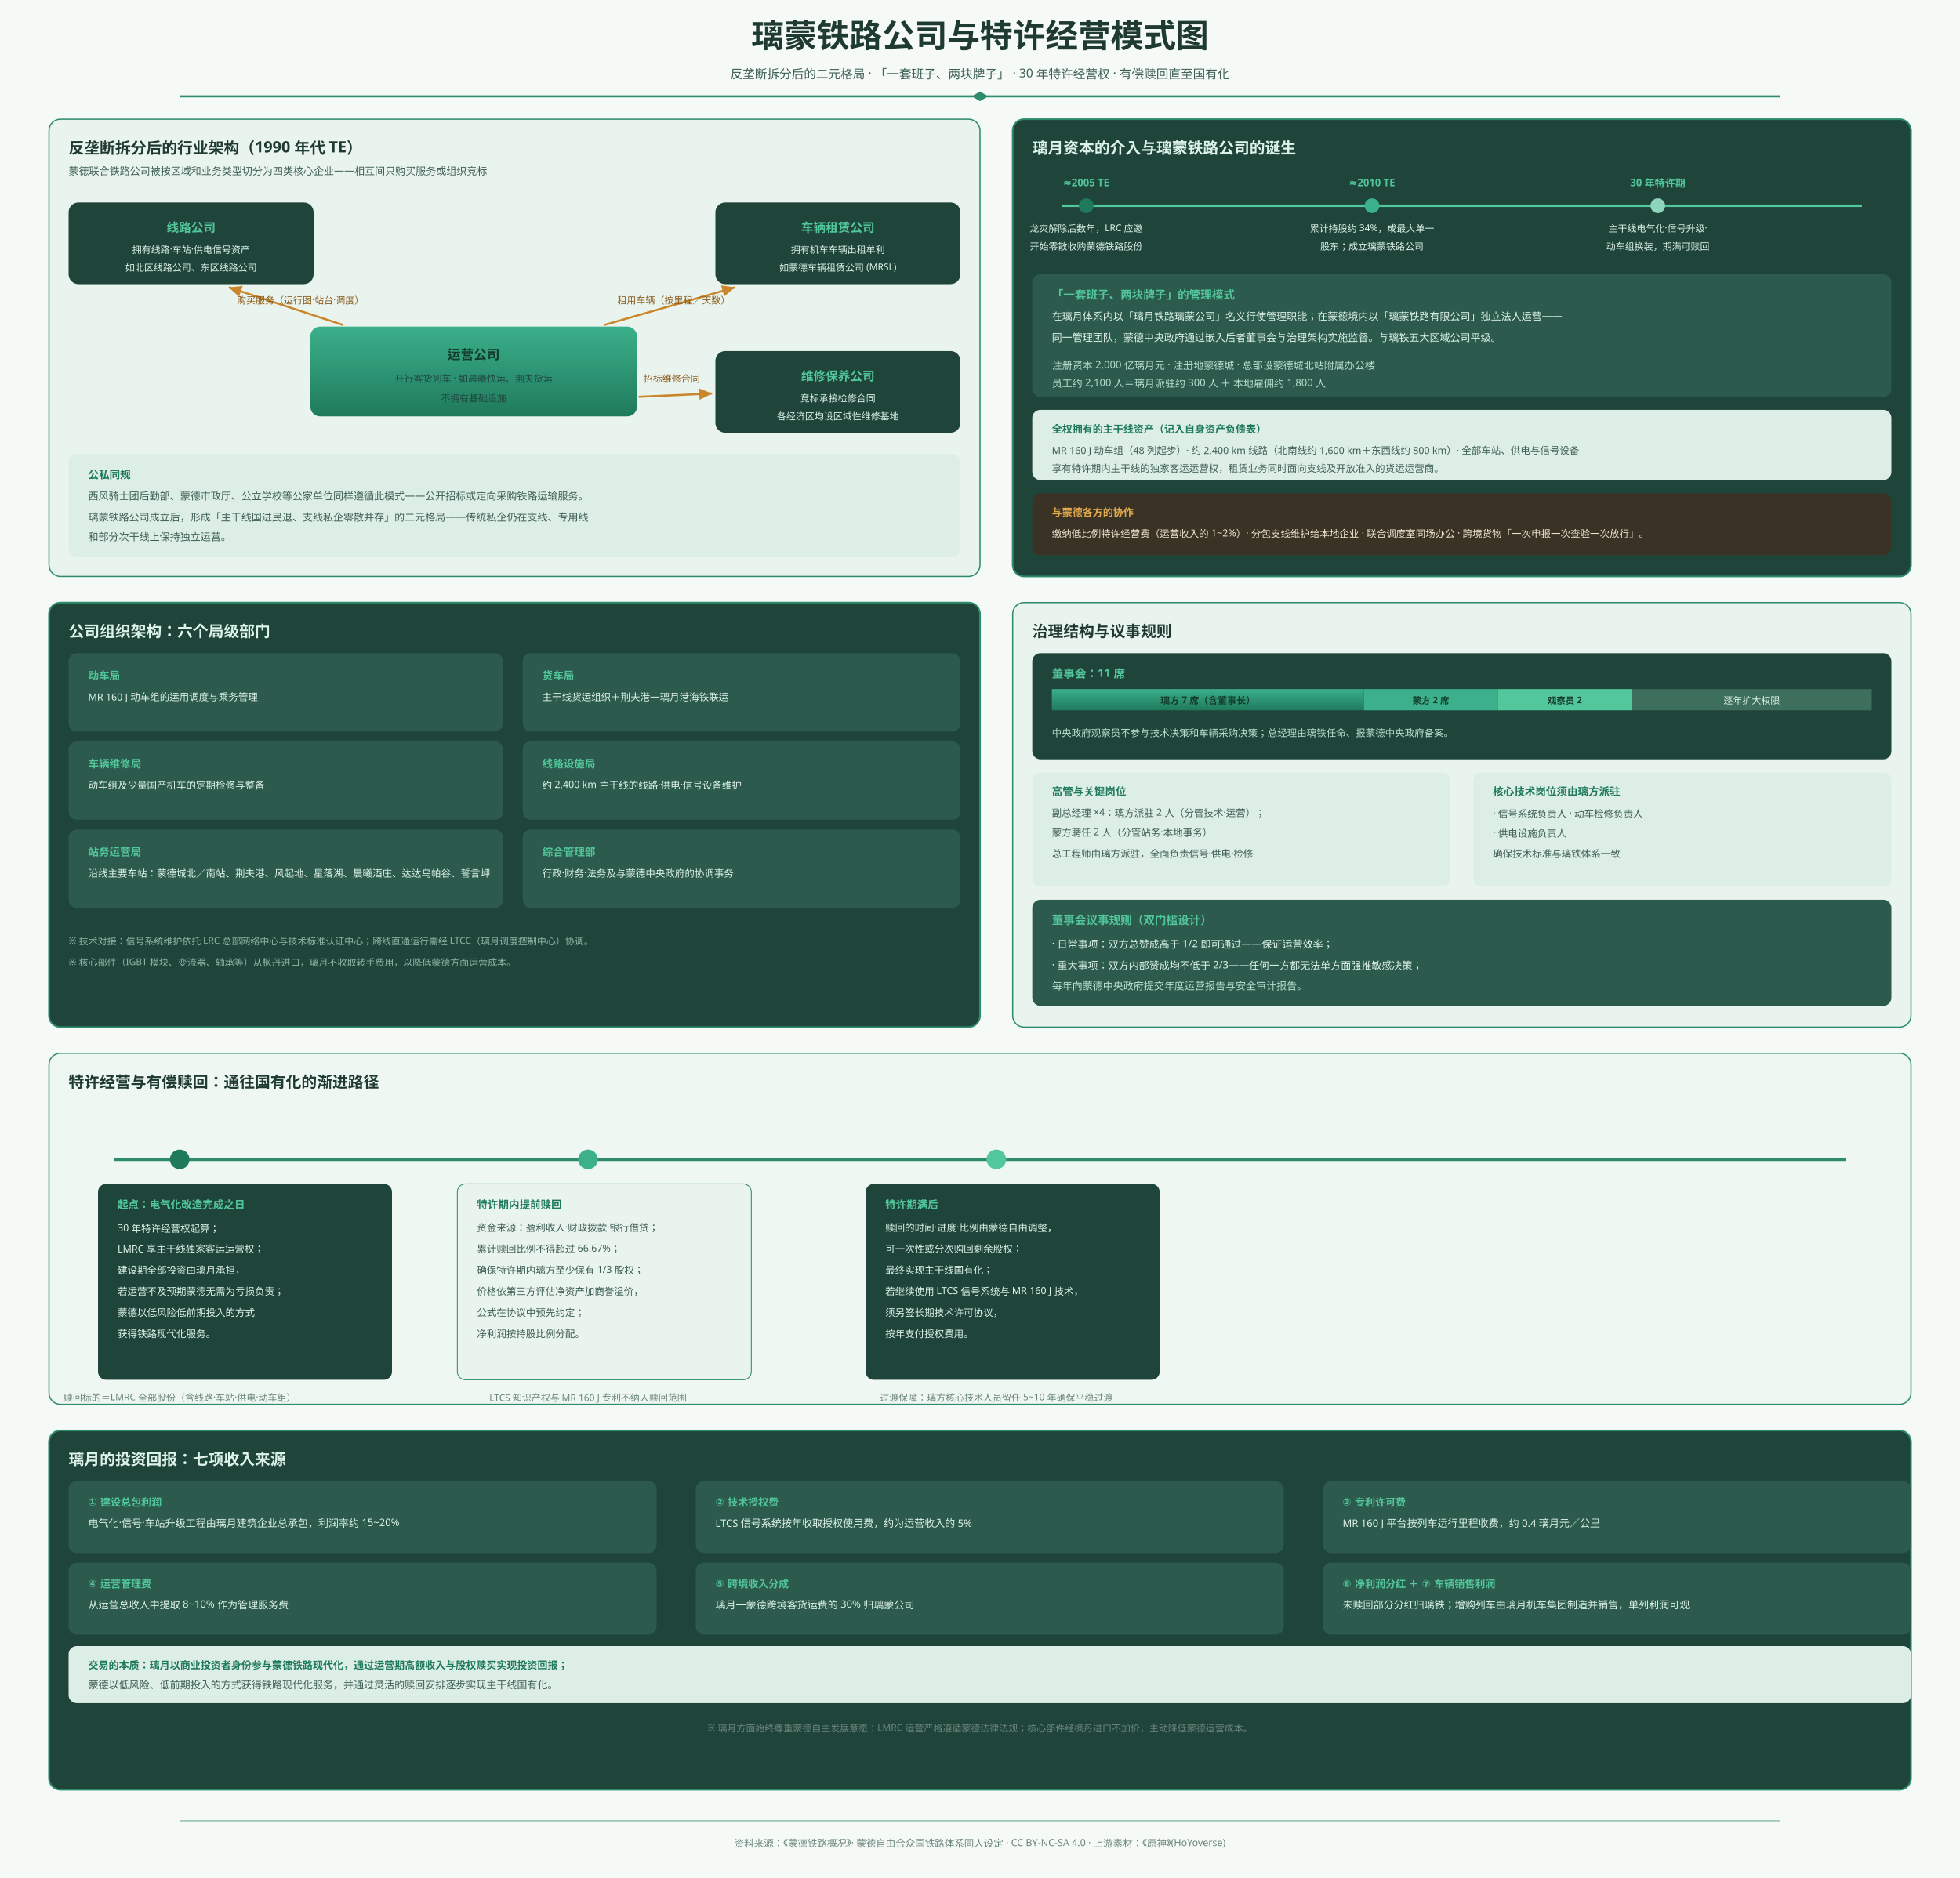
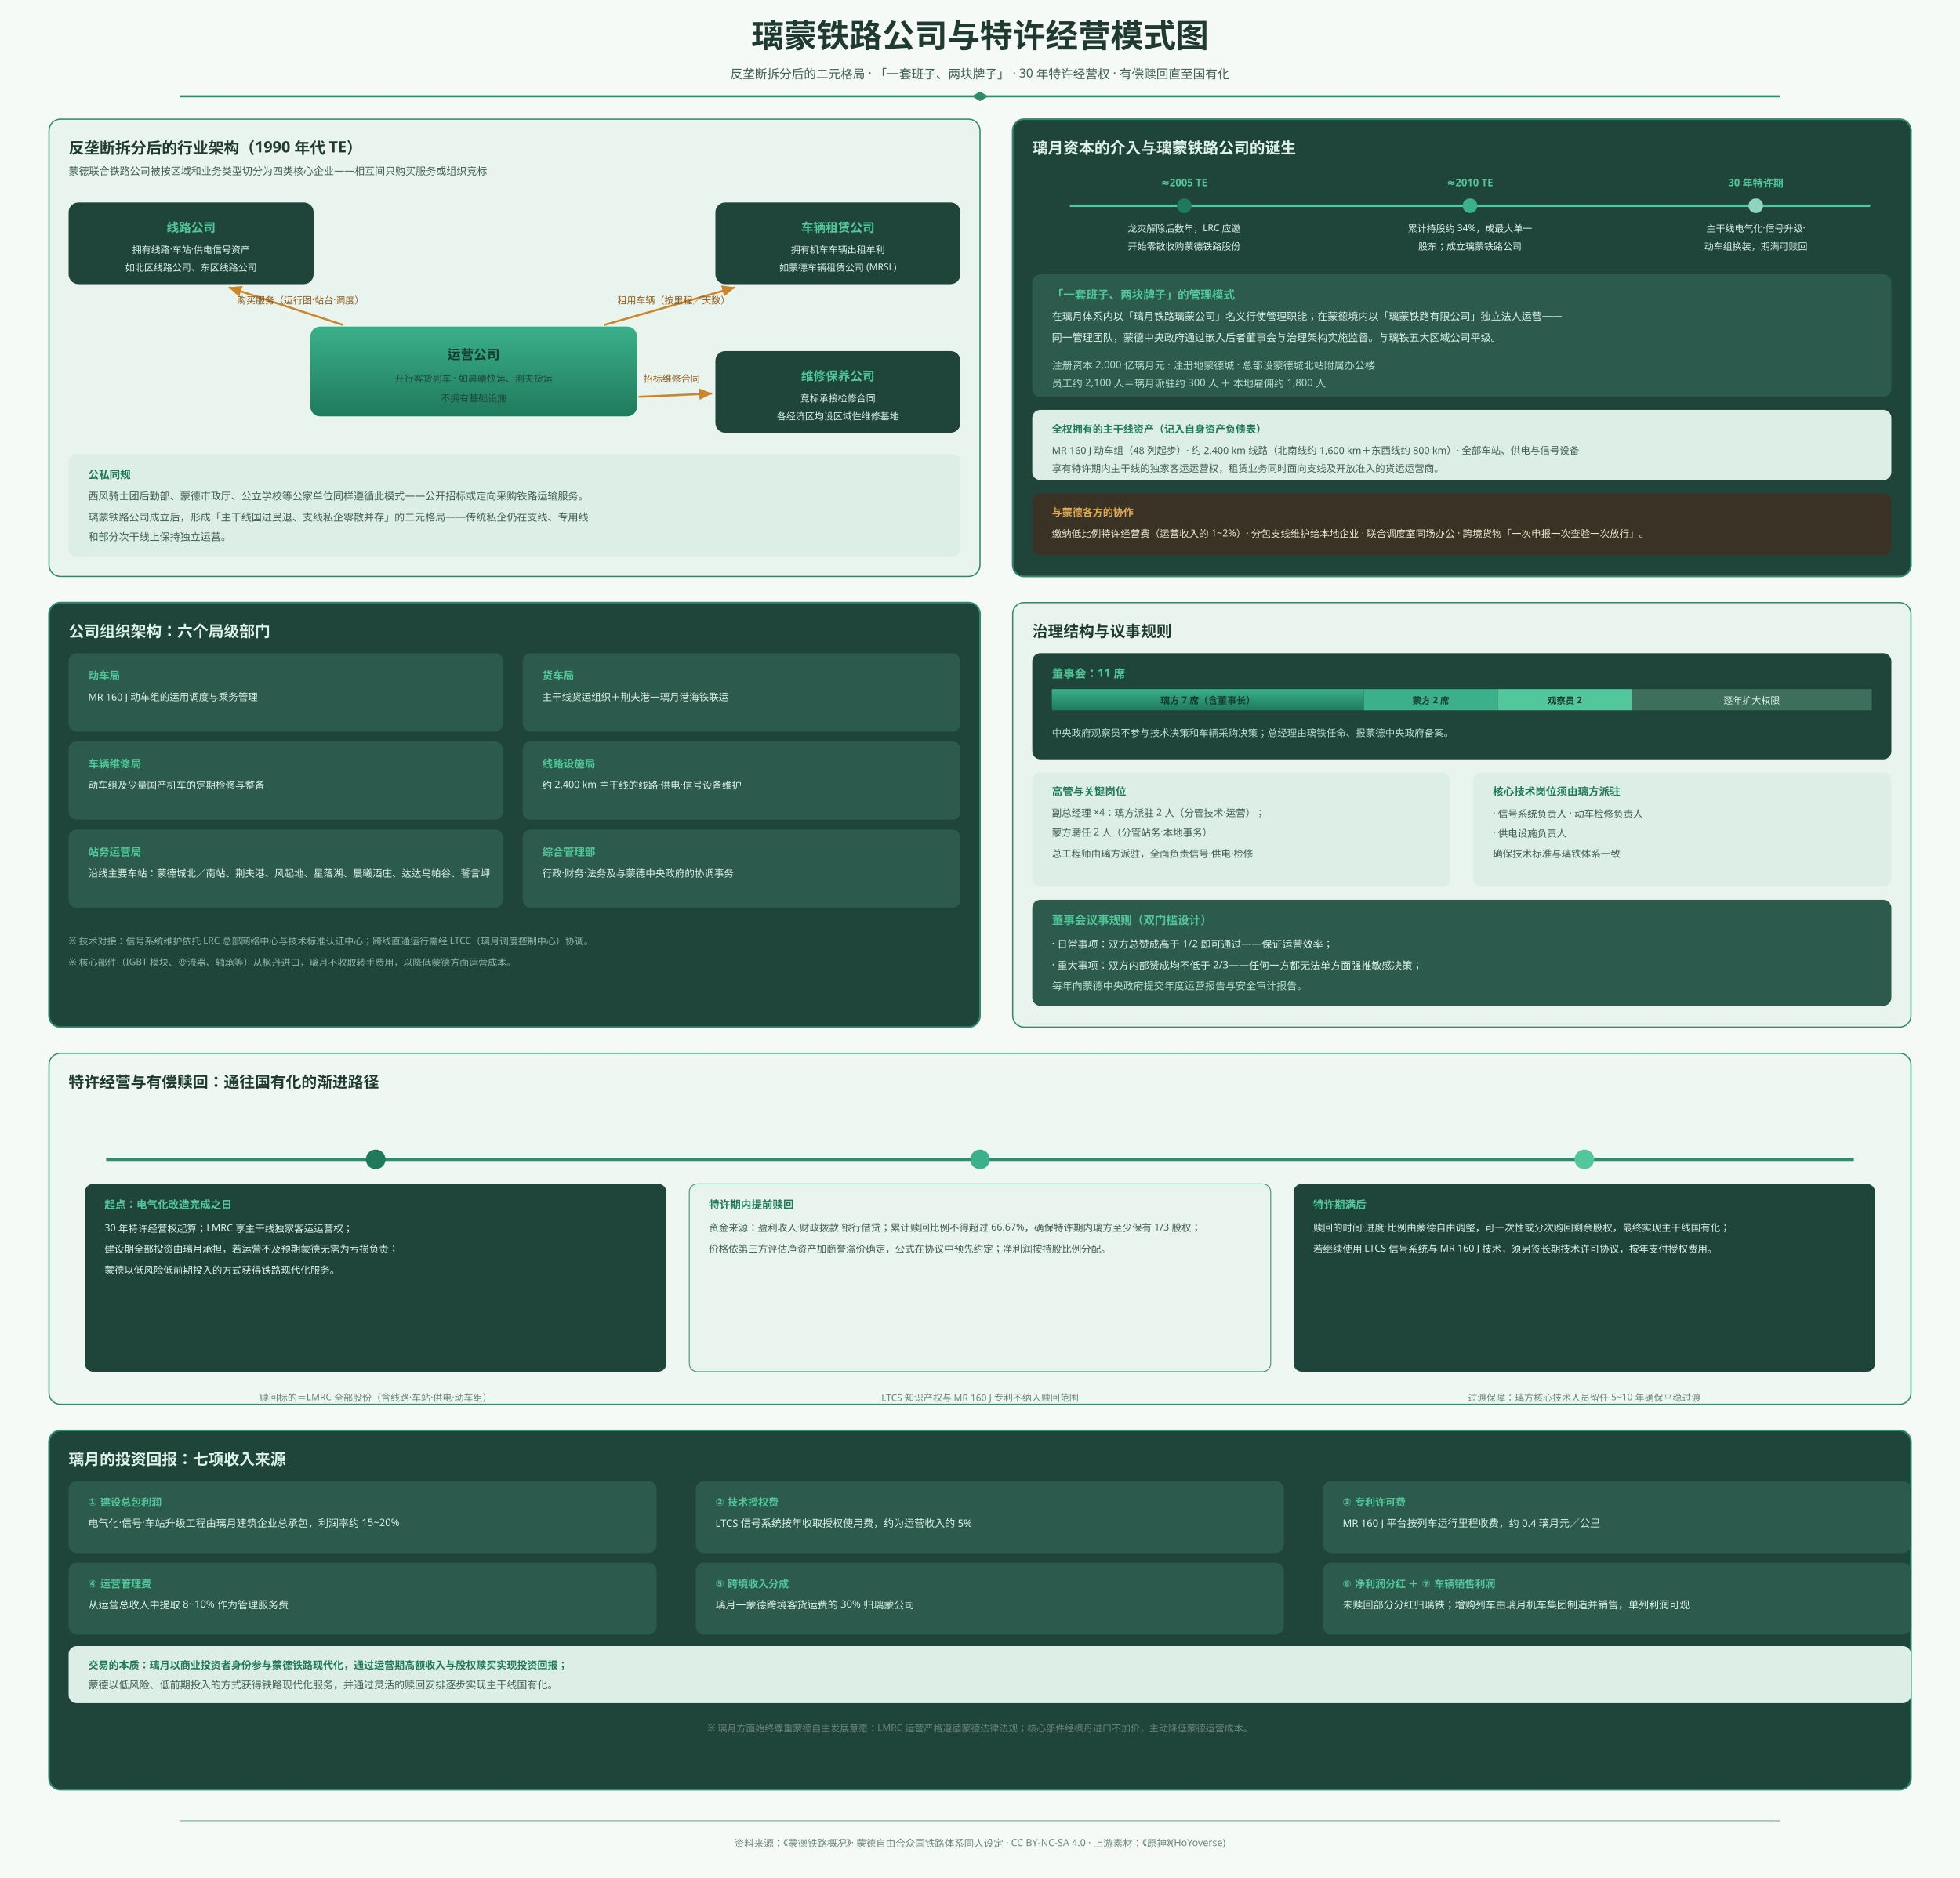
<svg xmlns="http://www.w3.org/2000/svg" viewBox="0 0 2400 2300" font-family="'Microsoft YaHei','PingFang SC','Noto Sans SC',sans-serif">
  <defs>
    <linearGradient id="anemoTop" x1="0" y1="0" x2="0" y2="1">
      <stop offset="0" stop-color="#3BB08A" />
      <stop offset="1" stop-color="#1F7A5C" />
    </linearGradient>
    <marker id="arrowAmber" viewBox="0 0 10 10" refX="9" refY="5" markerWidth="7" markerHeight="7" orient="auto-start-reverse">
      <path d="M 0 1 L 9 5 L 0 9 Z" fill="#C9862B" />
    </marker>
  </defs>
  <rect width="2400" height="2300" fill="#F5FAF7" />
  <text x="1200" y="58" text-anchor="middle" font-size="40" font-weight="700" fill="#1E3A31">璃蒙铁路公司与特许经营模式图</text>
  <text x="1200" y="96" text-anchor="middle" font-size="15" fill="#3E5F54">反垄断拆分后的二元格局 · 「一套班子、两块牌子」 · 30 年特许经营权 · 有偿赎回直至国有化</text>
  <line x1="220" y1="118" x2="2180" y2="118" stroke="#2E8B6E" stroke-width="2.5" />
  <polygon points="1200,112 1210,118 1200,124 1190,118" fill="#2E8B6E" />
  <g>
    <rect x="60" y="146" width="1140" height="560" rx="14" fill="#EAF4EE" stroke="#2E8B6E" stroke-width="1.5" />
    <text x="84" y="188" font-size="19" font-weight="700" fill="#1E3A31">反垄断拆分后的行业架构（1990 年代 TE）</text>
    <text x="84" y="214" font-size="12.5" fill="#3E5F54">蒙德联合铁路公司被按区域和业务类型切分为四类核心企业——相互间只购买服务或组织竞标</text>
    <rect x="380" y="400" width="400" height="110" rx="12" fill="url(#anemoTop)" />
    <text x="580" y="440" text-anchor="middle" font-size="16" font-weight="700" fill="#123B2D">运营公司</text>
    <text x="580" y="468" text-anchor="middle" font-size="11.5" fill="#1F453B">开行客货列车 · 如晨曦快运、荆夫货运</text>
    <text x="580" y="492" text-anchor="middle" font-size="11.5" fill="#1F453B">不拥有基础设施</text>
    <rect x="84" y="248" width="300" height="100" rx="12" fill="#1F453B" />
    <text x="234" y="284" text-anchor="middle" font-size="15" font-weight="700" fill="#52C79B">线路公司</text>
    <text x="234" y="310" text-anchor="middle" font-size="11.5" fill="#DDF2E8">拥有线路·车站·供电信号资产</text>
    <text x="234" y="332" text-anchor="middle" font-size="11.5" fill="#DDF2E8">如北区线路公司、东区线路公司</text>
    <rect x="876" y="248" width="300" height="100" rx="12" fill="#1F453B" />
    <text x="1026" y="284" text-anchor="middle" font-size="15" font-weight="700" fill="#52C79B">车辆租赁公司</text>
    <text x="1026" y="310" text-anchor="middle" font-size="11.5" fill="#DDF2E8">拥有机车车辆出租牟利</text>
    <text x="1026" y="332" text-anchor="middle" font-size="11.5" fill="#DDF2E8">如蒙德车辆租赁公司 (MRSL)</text>
    <rect x="876" y="430" width="300" height="100" rx="12" fill="#1F453B" />
    <text x="1026" y="466" text-anchor="middle" font-size="15" font-weight="700" fill="#52C79B">维修保养公司</text>
    <text x="1026" y="492" text-anchor="middle" font-size="11.5" fill="#DDF2E8">竞标承接检修合同</text>
    <text x="1026" y="514" text-anchor="middle" font-size="11.5" fill="#DDF2E8">各经济区均设区域性维修基地</text>
    <line x1="420" y1="398" x2="280" y2="352" stroke="#C9862B" stroke-width="2.5" marker-end="url(#arrowAmber)" />
    <text x="290" y="372" font-size="11.5" fill="#8A5B1D">购买服务（运行图·站台·调度）</text>
    <line x1="740" y1="398" x2="900" y2="352" stroke="#C9862B" stroke-width="2.5" marker-end="url(#arrowAmber)" />
    <text x="756" y="372" font-size="11.5" fill="#8A5B1D">租用车辆（按里程／天数）</text>
    <line x1="782" y1="486" x2="872" y2="482" stroke="#C9862B" stroke-width="2.5" marker-end="url(#arrowAmber)" />
    <text x="788" y="468" font-size="11.5" fill="#8A5B1D">招标维修合同</text>
    <rect x="84" y="556" width="1092" height="126" rx="10" fill="#DDEEE6" />
    <text x="108" y="586" font-size="13" font-weight="700" fill="#1F7A5C">公私同规</text>
    <text x="108" y="612" font-size="12.5" fill="#3E5F54">西风骑士团后勤部、蒙德市政厅、公立学校等公家单位同样遵循此模式——公开招标或定向采购铁路运输服务。</text>
    <text x="108" y="638" font-size="12.5" fill="#3E5F54">璃蒙铁路公司成立后，形成「主干线国进民退、支线私企零散并存」的二元格局——传统私企仍在支线、专用线</text>
    <text x="108" y="662" font-size="12.5" fill="#3E5F54">和部分次干线上保持独立运营。</text>
  </g>
  <g>
    <rect x="1240" y="146" width="1100" height="560" rx="14" fill="#1F453B" stroke="#2E8B6E" stroke-width="2" />
    <text x="1264" y="188" font-size="19" font-weight="700" fill="#DDF2E8">璃月资本的介入与璃蒙铁路公司的诞生</text>
-     <line x1="1300" y1="252" x2="2280" y2="252" stroke="#52C79B" stroke-width="3" />
-     <circle cx="1330" cy="252" r="9" fill="#1F7A5C" />
-     <text x="1330" y="228" text-anchor="middle" font-size="12.5" font-weight="700" fill="#52C79B">≈2005 TE</text>
-     <text x="1330" y="284" text-anchor="middle" font-size="11.5" fill="#DDF2E8">龙灾解除后数年，LRC 应邀</text>
-     <text x="1330" y="306" text-anchor="middle" font-size="11.5" fill="#DDF2E8">开始零散收购蒙德铁路股份</text>
-     <circle cx="1680" cy="252" r="9" fill="#3BB08A" />
-     <text x="1680" y="228" text-anchor="middle" font-size="12.5" font-weight="700" fill="#52C79B">≈2010 TE</text>
-     <text x="1680" y="284" text-anchor="middle" font-size="11.5" fill="#DDF2E8">累计持股约 34%，成最大单一</text>
-     <text x="1680" y="306" text-anchor="middle" font-size="11.5" fill="#DDF2E8">股东；成立璃蒙铁路公司</text>
-     <circle cx="2030" cy="252" r="9" fill="#8FD4BC" />
-     <text x="2030" y="228" text-anchor="middle" font-size="12.5" font-weight="700" fill="#52C79B">30 年特许期</text>
-     <text x="2030" y="284" text-anchor="middle" font-size="11.5" fill="#DDF2E8">主干线电气化·信号升级·</text>
-     <text x="2030" y="306" text-anchor="middle" font-size="11.5" fill="#DDF2E8">动车组换装，期满可赎回</text>
+     <line x1="1310" y1="252" x2="2290" y2="252" stroke="#52C79B" stroke-width="3" />
+     <circle cx="1450" cy="252" r="9" fill="#1F7A5C" />
+     <text x="1450" y="228" text-anchor="middle" font-size="12.5" font-weight="700" fill="#52C79B">≈2005 TE</text>
+     <text x="1450" y="284" text-anchor="middle" font-size="11.5" fill="#DDF2E8">龙灾解除后数年，LRC 应邀</text>
+     <text x="1450" y="306" text-anchor="middle" font-size="11.5" fill="#DDF2E8">开始零散收购蒙德铁路股份</text>
+     <circle cx="1800" cy="252" r="9" fill="#3BB08A" />
+     <text x="1800" y="228" text-anchor="middle" font-size="12.5" font-weight="700" fill="#52C79B">≈2010 TE</text>
+     <text x="1800" y="284" text-anchor="middle" font-size="11.5" fill="#DDF2E8">累计持股约 34%，成最大单一</text>
+     <text x="1800" y="306" text-anchor="middle" font-size="11.5" fill="#DDF2E8">股东；成立璃蒙铁路公司</text>
+     <circle cx="2150" cy="252" r="9" fill="#8FD4BC" />
+     <text x="2150" y="228" text-anchor="middle" font-size="12.5" font-weight="700" fill="#52C79B">30 年特许期</text>
+     <text x="2150" y="284" text-anchor="middle" font-size="11.5" fill="#DDF2E8">主干线电气化·信号升级·</text>
+     <text x="2150" y="306" text-anchor="middle" font-size="11.5" fill="#DDF2E8">动车组换装，期满可赎回</text>
    <rect x="1264" y="336" width="1052" height="150" rx="10" fill="#2C5A4C" />
    <text x="1288" y="366" font-size="14" font-weight="700" fill="#52C79B">「一套班子、两块牌子」的管理模式</text>
    <text x="1288" y="392" font-size="12.5" fill="#DDF2E8">在璃月体系内以「璃月铁路璃蒙公司」名义行使管理职能；在蒙德境内以「璃蒙铁路有限公司」独立法人运营——</text>
    <text x="1288" y="418" font-size="12.5" fill="#DDF2E8">同一管理团队，蒙德中央政府通过嵌入后者董事会与治理架构实施监督。与璃铁五大区域公司平级。</text>
    <text x="1288" y="452" font-size="12.5" fill="#B9DFCF">注册资本 2,000 亿璃月元 · 注册地蒙德城 · 总部设蒙德城北站附属办公楼</text>
    <text x="1288" y="474" font-size="12.5" fill="#B9DFCF">员工约 2,100 人＝璃月派驻约 300 人 ＋ 本地雇佣约 1,800 人</text>
    <rect x="1264" y="502" width="1052" height="86" rx="10" fill="#DDEEE6" />
    <text x="1288" y="530" font-size="12.5" font-weight="700" fill="#1F7A5C">全权拥有的主干线资产（记入自身资产负债表）</text>
    <text x="1288" y="556" font-size="12" fill="#3E5F54">MR 160 J 动车组（48 列起步）· 约 2,400 km 线路（北南线约 1,600 km＋东西线约 800 km）· 全部车站、供电与信号设备</text>
    <text x="1288" y="578" font-size="12" fill="#3E5F54">享有特许期内主干线的独家客运运营权，租赁业务同时面向支线及开放准入的货运运营商。</text>
    <rect x="1264" y="604" width="1052" height="76" rx="10" fill="#3A3325" />
    <text x="1288" y="632" font-size="12.5" font-weight="700" fill="#E0A94E">与蒙德各方的协作</text>
    <text x="1288" y="658" font-size="12" fill="#EDE3CC">缴纳低比例特许经营费（运营收入的 1~2%）· 分包支线维护给本地企业 · 联合调度室同场办公 · 跨境货物「一次申报一次查验一次放行」。</text>
  </g>
  <g>
    <rect x="60" y="738" width="1140" height="520" rx="14" fill="#1F453B" stroke="#2E8B6E" stroke-width="2" />
    <text x="84" y="780" font-size="19" font-weight="700" fill="#DDF2E8">公司组织架构：六个局级部门</text>
    <g font-size="13">
      <rect x="84" y="800" width="532" height="96" rx="10" fill="#2C5A4C" />
      <text x="108" y="832" font-weight="700" fill="#52C79B">动车局</text>
      <text x="108" y="858" font-size="12" fill="#DDF2E8">MR 160 J 动车组的运用调度与乘务管理</text>
      <rect x="640" y="800" width="536" height="96" rx="10" fill="#2C5A4C" />
      <text x="664" y="832" font-weight="700" fill="#52C79B">货车局</text>
      <text x="664" y="858" font-size="12" fill="#DDF2E8">主干线货运组织＋荆夫港—璃月港海铁联运</text>
      <rect x="84" y="908" width="532" height="96" rx="10" fill="#2C5A4C" />
      <text x="108" y="940" font-weight="700" fill="#52C79B">车辆维修局</text>
      <text x="108" y="966" font-size="12" fill="#DDF2E8">动车组及少量国产机车的定期检修与整备</text>
      <rect x="640" y="908" width="536" height="96" rx="10" fill="#2C5A4C" />
      <text x="664" y="940" font-weight="700" fill="#52C79B">线路设施局</text>
      <text x="664" y="966" font-size="12" fill="#DDF2E8">约 2,400 km 主干线的线路·供电·信号设备维护</text>
      <rect x="84" y="1016" width="532" height="96" rx="10" fill="#2C5A4C" />
      <text x="108" y="1048" font-weight="700" fill="#52C79B">站务运营局</text>
      <text x="108" y="1074" font-size="12" fill="#DDF2E8">沿线主要车站：蒙德城北／南站、荆夫港、风起地、星落湖、晨曦酒庄、达达乌帕谷、誓言岬</text>
      <rect x="640" y="1016" width="536" height="96" rx="10" fill="#2C5A4C" />
      <text x="664" y="1048" font-weight="700" fill="#52C79B">综合管理部</text>
      <text x="664" y="1074" font-size="12" fill="#DDF2E8">行政·财务·法务及与蒙德中央政府的协调事务</text>
    </g>
    <text x="84" y="1156" font-size="11.5" fill="#8FB5A6">※ 技术对接：信号系统维护依托 LRC 总部网络中心与技术标准认证中心；跨线直通运行需经 LTCC（璃月调度控制中心）协调。</text>
    <text x="84" y="1182" font-size="11.5" fill="#8FB5A6">※ 核心部件（IGBT 模块、变流器、轴承等）从枫丹进口，璃月不收取转手费用，以降低蒙德方面运营成本。</text>
  </g>
  <g>
    <rect x="1240" y="738" width="1100" height="520" rx="14" fill="#EAF4EE" stroke="#2E8B6E" stroke-width="1.5" />
    <text x="1264" y="780" font-size="19" font-weight="700" fill="#1E3A31">治理结构与议事规则</text>
    <rect x="1264" y="800" width="1052" height="130" rx="10" fill="#1F453B" />
    <text x="1288" y="830" font-size="14" font-weight="700" fill="#52C79B">董事会：11 席</text>
    <rect x="1288" y="844" width="382" height="26" fill="url(#anemoTop)" />
    <rect x="1670" y="844" width="164" height="26" fill="#3BB08A" />
    <rect x="1834" y="844" width="164" height="26" fill="#52C79B" />
    <rect x="1998" y="844" width="294" height="26" fill="#3E6E5C" />
    <text x="1479" y="862" text-anchor="middle" font-size="11.5" font-weight="700" fill="#123B2D">璃方 7 席（含董事长）</text>
    <text x="1752" y="862" text-anchor="middle" font-size="11" font-weight="700" fill="#123B2D">蒙方 2 席</text>
    <text x="1916" y="862" text-anchor="middle" font-size="11" font-weight="700" fill="#123B2D">观察员 2</text>
    <text x="2145" y="862" text-anchor="middle" font-size="11.5" fill="#DDF2E8">逐年扩大权限</text>
    <text x="1288" y="902" font-size="12" fill="#B9DFCF">中央政府观察员不参与技术决策和车辆采购决策；总经理由璃铁任命、报蒙德中央政府备案。</text>
    <rect x="1264" y="946" width="512" height="140" rx="10" fill="#DDEEE6" />
    <text x="1288" y="974" font-size="13" font-weight="700" fill="#1F7A5C">高管与关键岗位</text>
    <text x="1288" y="1000" font-size="12" fill="#3E5F54">副总经理 ×4：璃方派驻 2 人（分管技术·运营）；</text>
    <text x="1288" y="1024" font-size="12" fill="#3E5F54">蒙方聘任 2 人（分管站务·本地事务）</text>
    <text x="1288" y="1050" font-size="12" fill="#3E5F54">总工程师由璃方派驻，全面负责信号·供电·检修</text>
    <rect x="1804" y="946" width="512" height="140" rx="10" fill="#DDEEE6" />
    <text x="1828" y="974" font-size="13" font-weight="700" fill="#1F7A5C">核心技术岗位须由璃方派驻</text>
    <text x="1828" y="1000" font-size="12" fill="#3E5F54">· 信号系统负责人 · 动车检修负责人</text>
    <text x="1828" y="1024" font-size="12" fill="#3E5F54">· 供电设施负责人</text>
    <text x="1828" y="1050" font-size="12" fill="#3E5F54">确保技术标准与璃铁体系一致</text>
    <rect x="1264" y="1102" width="1052" height="130" rx="10" fill="#2C5A4C" />
    <text x="1288" y="1132" font-size="14" font-weight="700" fill="#52C79B">董事会议事规则（双门槛设计）</text>
    <text x="1288" y="1160" font-size="12.5" fill="#DDF2E8">· 日常事项：双方总赞成高于 1/2 即可通过——保证运营效率；</text>
    <text x="1288" y="1186" font-size="12.5" fill="#DDF2E8">· 重大事项：双方内部赞成均不低于 2/3——任何一方都无法单方面强推敏感决策；</text>
    <text x="1288" y="1212" font-size="12.5" fill="#B9DFCF">每年向蒙德中央政府提交年度运营报告与安全审计报告。</text>
  </g>
  <g>
    <rect x="60" y="1290" width="2280" height="430" rx="14" fill="#EFF7F2" stroke="#2E8B6E" stroke-width="1.5" />
    <text x="84" y="1332" font-size="19" font-weight="700" fill="#1E3A31">特许经营与有偿赎回：通往国有化的渐进路径</text>
-     <line x1="140" y1="1420" x2="2260" y2="1420" stroke="#2E8B6E" stroke-width="4" />
-     <circle cx="220" cy="1420" r="12" fill="#1F7A5C" />
-     <rect x="120" y="1450" width="360" height="240" rx="10" fill="#1F453B" />
-     <text x="144" y="1480" font-size="13" font-weight="700" fill="#52C79B">起点：电气化改造完成之日</text>
-     <text x="144" y="1508" font-size="12" fill="#DDF2E8">30 年特许经营权起算；</text>
-     <text x="144" y="1534" font-size="12" fill="#DDF2E8">LMRC 享主干线独家客运运营权；</text>
-     <text x="144" y="1560" font-size="12" fill="#DDF2E8">建设期全部投资由璃月承担，</text>
-     <text x="144" y="1586" font-size="12" fill="#DDF2E8">若运营不及预期蒙德无需为亏损负责；</text>
-     <text x="144" y="1612" font-size="12" fill="#DDF2E8">蒙德以低风险低前期投入的方式</text>
-     <text x="144" y="1638" font-size="12" fill="#DDF2E8">获得铁路现代化服务。</text>
-     <text x="220" y="1716" text-anchor="middle" font-size="11.5" fill="#6B857B">赎回标的＝LMRC 全部股份（含线路·车站·供电·动车组）</text>
-     <circle cx="720" cy="1420" r="12" fill="#3BB08A" />
-     <rect x="560" y="1450" width="360" height="240" rx="10" fill="#EAF4EE" stroke="#2E8B6E" />
-     <text x="584" y="1480" font-size="13" font-weight="700" fill="#1F7A5C">特许期内提前赎回</text>
-     <text x="584" y="1508" font-size="12" fill="#3E5F54">资金来源：盈利收入·财政拨款·银行借贷；</text>
-     <text x="584" y="1534" font-size="12" fill="#3E5F54">累计赎回比例不得超过 66.67%；</text>
-     <text x="584" y="1560" font-size="12" fill="#3E5F54">确保特许期内璃方至少保有 1/3 股权；</text>
-     <text x="584" y="1586" font-size="12" fill="#3E5F54">价格依第三方评估净资产加商誉溢价，</text>
-     <text x="584" y="1612" font-size="12" fill="#3E5F54">公式在协议中预先约定；</text>
-     <text x="584" y="1638" font-size="12" fill="#3E5F54">净利润按持股比例分配。</text>
-     <text x="720" y="1716" text-anchor="middle" font-size="11.5" fill="#6B857B">LTCS 知识产权与 MR 160 J 专利不纳入赎回范围</text>
-     <circle cx="1220" cy="1420" r="12" fill="#52C79B" />
-     <rect x="1060" y="1450" width="360" height="240" rx="10" fill="#1F453B" />
-     <text x="1084" y="1480" font-size="13" font-weight="700" fill="#52C79B">特许期满后</text>
-     <text x="1084" y="1508" font-size="12" fill="#DDF2E8">赎回的时间·进度·比例由蒙德自由调整，</text>
-     <text x="1084" y="1534" font-size="12" fill="#DDF2E8">可一次性或分次购回剩余股权；</text>
-     <text x="1084" y="1560" font-size="12" fill="#DDF2E8">最终实现主干线国有化；</text>
-     <text x="1084" y="1586" font-size="12" fill="#DDF2E8">若继续使用 LTCS 信号系统与 MR 160 J 技术，</text>
-     <text x="1084" y="1612" font-size="12" fill="#DDF2E8">须另签长期技术许可协议，</text>
-     <text x="1084" y="1638" font-size="12" fill="#DDF2E8">按年支付授权费用。</text>
-     <text x="1220" y="1716" text-anchor="middle" font-size="11.5" fill="#6B857B">过渡保障：璃方核心技术人员留任 5~10 年确保平稳过渡</text>
+     <line x1="130" y1="1420" x2="2270" y2="1420" stroke="#2E8B6E" stroke-width="4" />
+     <circle cx="460" cy="1420" r="12" fill="#1F7A5C" />
+     <rect x="104" y="1450" width="712" height="230" rx="10" fill="#1F453B" />
+     <text x="128" y="1480" font-size="13" font-weight="700" fill="#52C79B">起点：电气化改造完成之日</text>
+     <text x="128" y="1508" font-size="12" fill="#DDF2E8">30 年特许经营权起算；LMRC 享主干线独家客运运营权；</text>
+     <text x="128" y="1534" font-size="12" fill="#DDF2E8">建设期全部投资由璃月承担，若运营不及预期蒙德无需为亏损负责；</text>
+     <text x="128" y="1560" font-size="12" fill="#DDF2E8">蒙德以低风险低前期投入的方式获得铁路现代化服务。</text>
+     <text x="460" y="1716" text-anchor="middle" font-size="11.5" fill="#6B857B">赎回标的＝LMRC 全部股份（含线路·车站·供电·动车组）</text>
+     <circle cx="1200" cy="1420" r="12" fill="#3BB08A" />
+     <rect x="844" y="1450" width="712" height="230" rx="10" fill="#EAF4EE" stroke="#2E8B6E" />
+     <text x="868" y="1480" font-size="13" font-weight="700" fill="#1F7A5C">特许期内提前赎回</text>
+     <text x="868" y="1508" font-size="12" fill="#3E5F54">资金来源：盈利收入·财政拨款·银行借贷；累计赎回比例不得超过 66.67%，确保特许期内璃方至少保有 1/3 股权；</text>
+     <text x="868" y="1534" font-size="12" fill="#3E5F54">价格依第三方评估净资产加商誉溢价确定，公式在协议中预先约定；净利润按持股比例分配。</text>
+     <text x="1200" y="1716" text-anchor="middle" font-size="11.5" fill="#6B857B">LTCS 知识产权与 MR 160 J 专利不纳入赎回范围</text>
+     <circle cx="1940" cy="1420" r="12" fill="#52C79B" />
+     <rect x="1584" y="1450" width="712" height="230" rx="10" fill="#1F453B" />
+     <text x="1608" y="1480" font-size="13" font-weight="700" fill="#52C79B">特许期满后</text>
+     <text x="1608" y="1508" font-size="12" fill="#DDF2E8">赎回的时间·进度·比例由蒙德自由调整，可一次性或分次购回剩余股权，最终实现主干线国有化；</text>
+     <text x="1608" y="1534" font-size="12" fill="#DDF2E8">若继续使用 LTCS 信号系统与 MR 160 J 技术，须另签长期技术许可协议，按年支付授权费用。</text>
+     <text x="1940" y="1716" text-anchor="middle" font-size="11.5" fill="#6B857B">过渡保障：璃方核心技术人员留任 5~10 年确保平稳过渡</text>
  </g>
  <g>
    <rect x="60" y="1752" width="2280" height="440" rx="14" fill="#1F453B" stroke="#2E8B6E" stroke-width="2" />
    <text x="84" y="1794" font-size="19" font-weight="700" fill="#DDF2E8">璃月的投资回报：七项收入来源</text>
    <g font-size="12.5">
      <rect x="84" y="1814" width="720" height="88" rx="10" fill="#2C5A4C" />
      <text x="108" y="1844" font-weight="700" fill="#52C79B">① 建设总包利润</text>
      <text x="108" y="1870" fill="#DDF2E8">电气化·信号·车站升级工程由璃月建筑企业总承包，利润率约 15~20%</text>
      <rect x="852" y="1814" width="720" height="88" rx="10" fill="#2C5A4C" />
      <text x="876" y="1844" font-weight="700" fill="#52C79B">② 技术授权费</text>
      <text x="876" y="1870" fill="#DDF2E8">LTCS 信号系统按年收取授权使用费，约为运营收入的 5%</text>
      <rect x="1620" y="1814" width="720" height="88" rx="10" fill="#2C5A4C" />
      <text x="1644" y="1844" font-weight="700" fill="#52C79B">③ 专利许可费</text>
      <text x="1644" y="1870" fill="#DDF2E8">MR 160 J 平台按列车运行里程收费，约 0.4 璃月元／公里</text>
      <rect x="84" y="1914" width="720" height="88" rx="10" fill="#2C5A4C" />
      <text x="108" y="1944" font-weight="700" fill="#52C79B">④ 运营管理费</text>
      <text x="108" y="1970" fill="#DDF2E8">从运营总收入中提取 8~10% 作为管理服务费</text>
      <rect x="852" y="1914" width="720" height="88" rx="10" fill="#2C5A4C" />
      <text x="876" y="1944" font-weight="700" fill="#52C79B">⑤ 跨境收入分成</text>
      <text x="876" y="1970" fill="#DDF2E8">璃月—蒙德跨境客货运费的 30% 归璃蒙公司</text>
      <rect x="1620" y="1914" width="720" height="88" rx="10" fill="#2C5A4C" />
      <text x="1644" y="1944" font-weight="700" fill="#52C79B">⑥ 净利润分红 ＋ ⑦ 车辆销售利润</text>
      <text x="1644" y="1970" fill="#DDF2E8">未赎回部分分红归璃铁；增购列车由璃月机车集团制造并销售，单列利润可观</text>
    </g>
    <rect x="84" y="2016" width="2256" height="70" rx="10" fill="#DDEEE6" />
    <text x="108" y="2044" font-size="12.5" font-weight="700" fill="#1F7A5C">交易的本质：璃月以商业投资者身份参与蒙德铁路现代化，通过运营期高额收入与股权赎买实现投资回报；</text>
    <text x="108" y="2068" font-size="12.5" fill="#3E5F54">蒙德以低风险、低前期投入的方式获得铁路现代化服务，并通过灵活的赎回安排逐步实现主干线国有化。</text>
    <text x="1200" y="2120" text-anchor="middle" font-size="11.5" fill="#6B857B">※ 璃月方面始终尊重蒙德自主发展意愿：LMRC 运营严格遵循蒙德法律法规；核心部件经枫丹进口不加价，主动降低蒙德运营成本。</text>
  </g>
  <line x1="220" y1="2230" x2="2180" y2="2230" stroke="#2E8B6E" stroke-width="1.5" opacity="0.5" />
  <text x="1200" y="2262" text-anchor="middle" font-size="12" fill="#6B857B">资料来源：《蒙德铁路概况》· 蒙德自由合众国铁路体系同人设定 · CC BY-NC-SA 4.0 · 上游素材：《原神》(HoYoverse)</text>
</svg>
